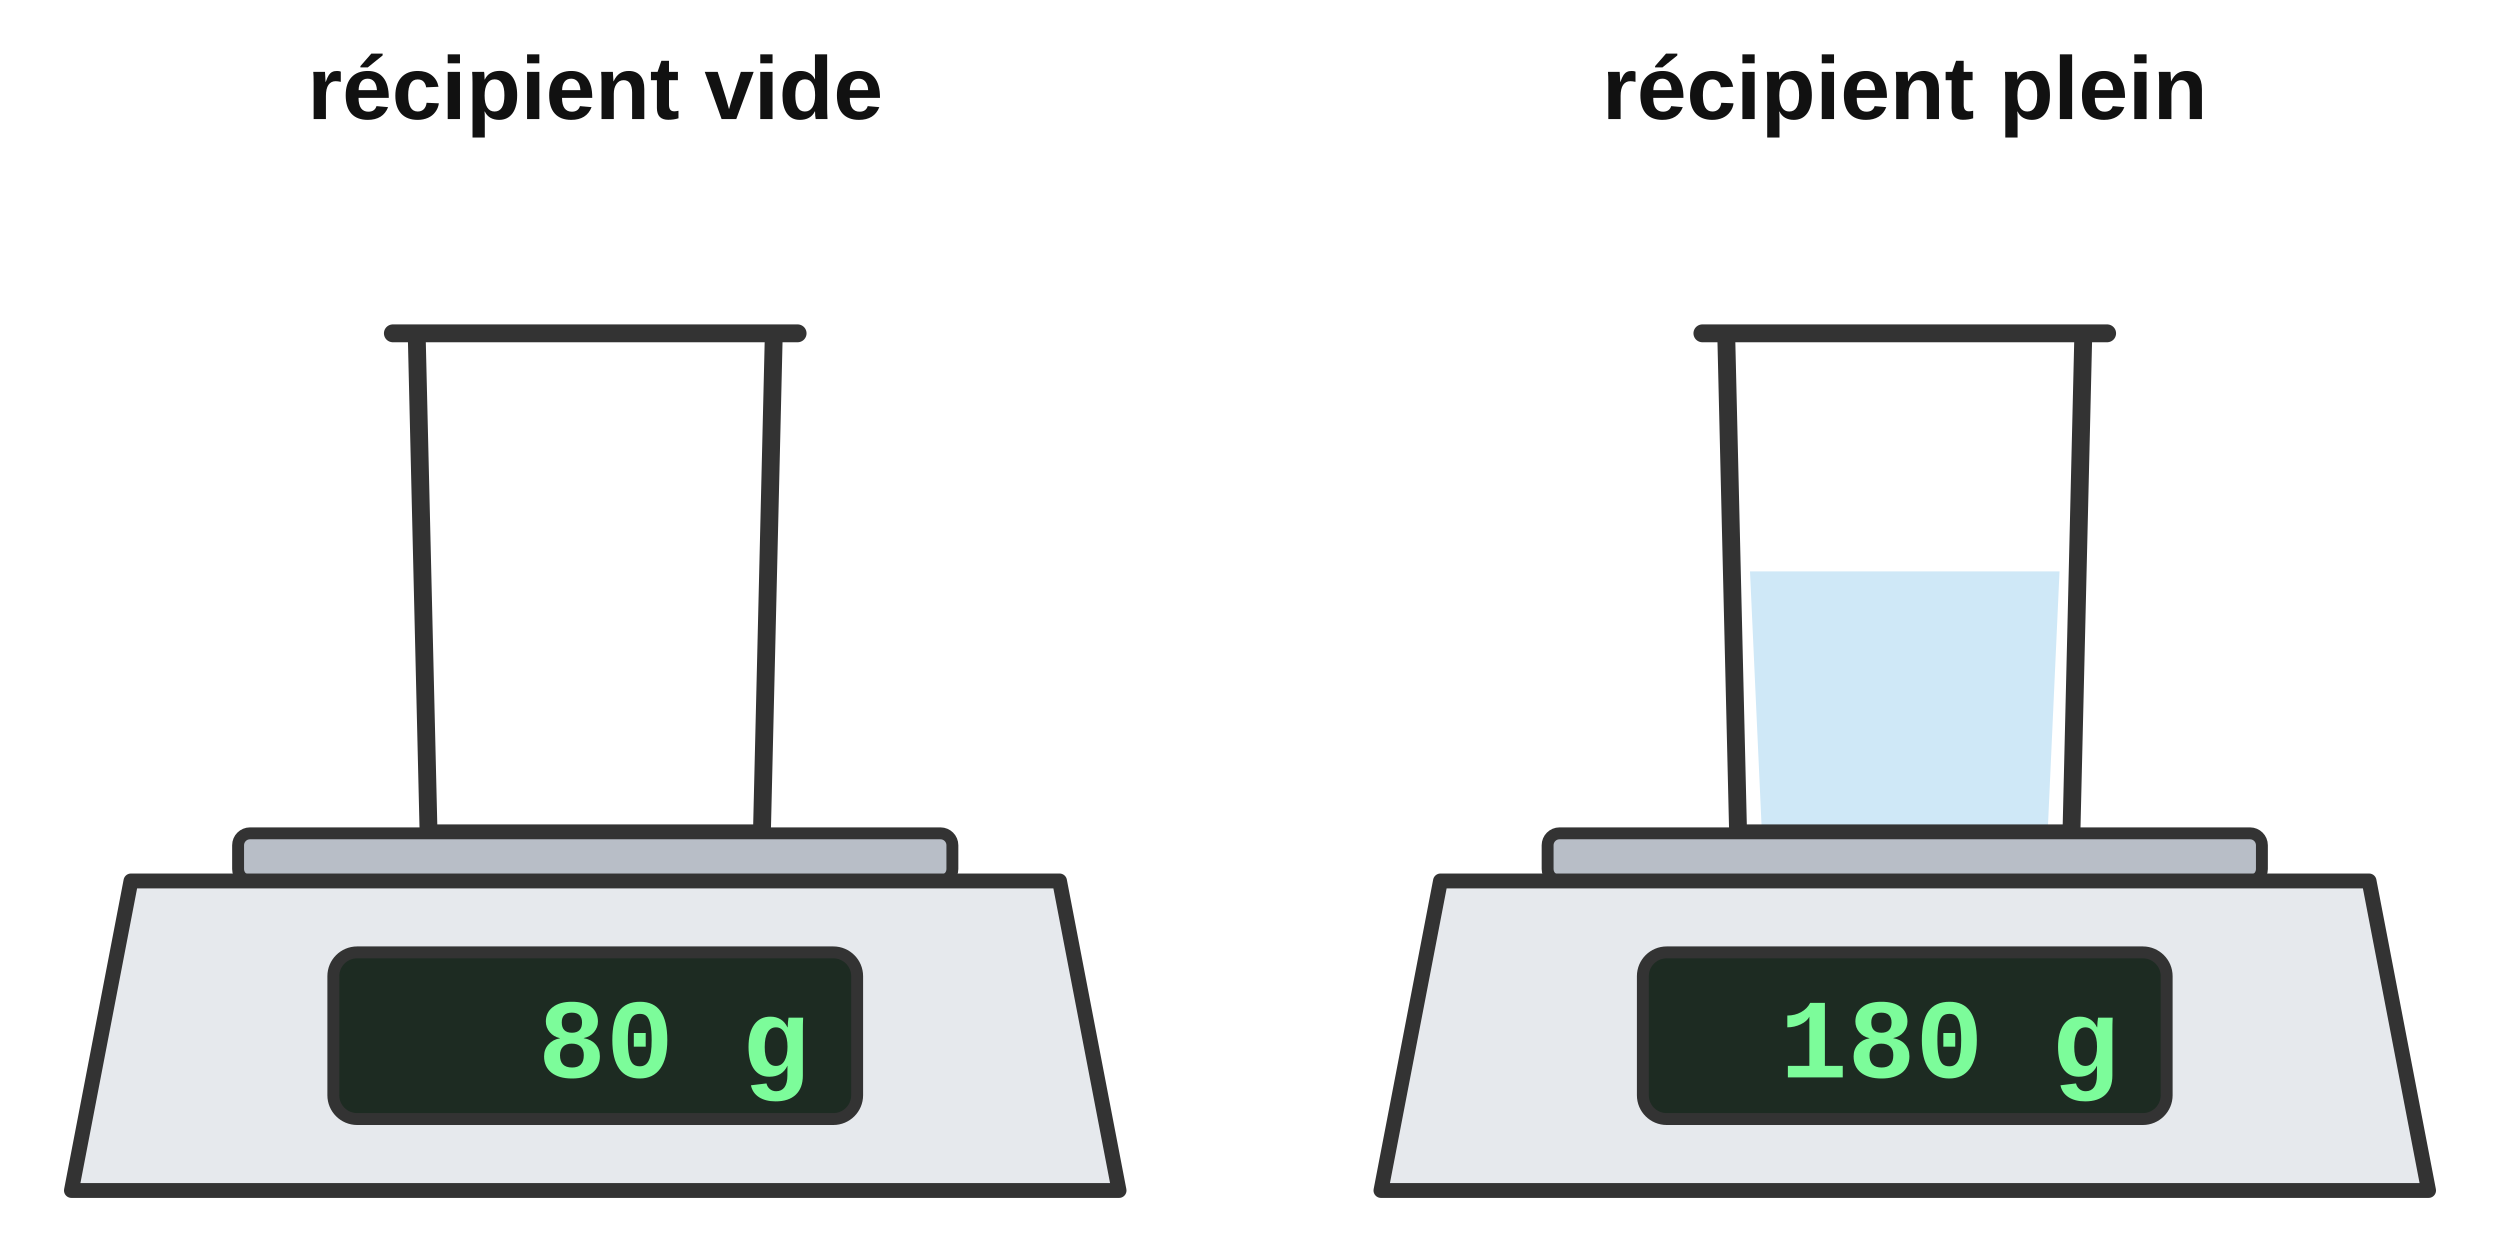
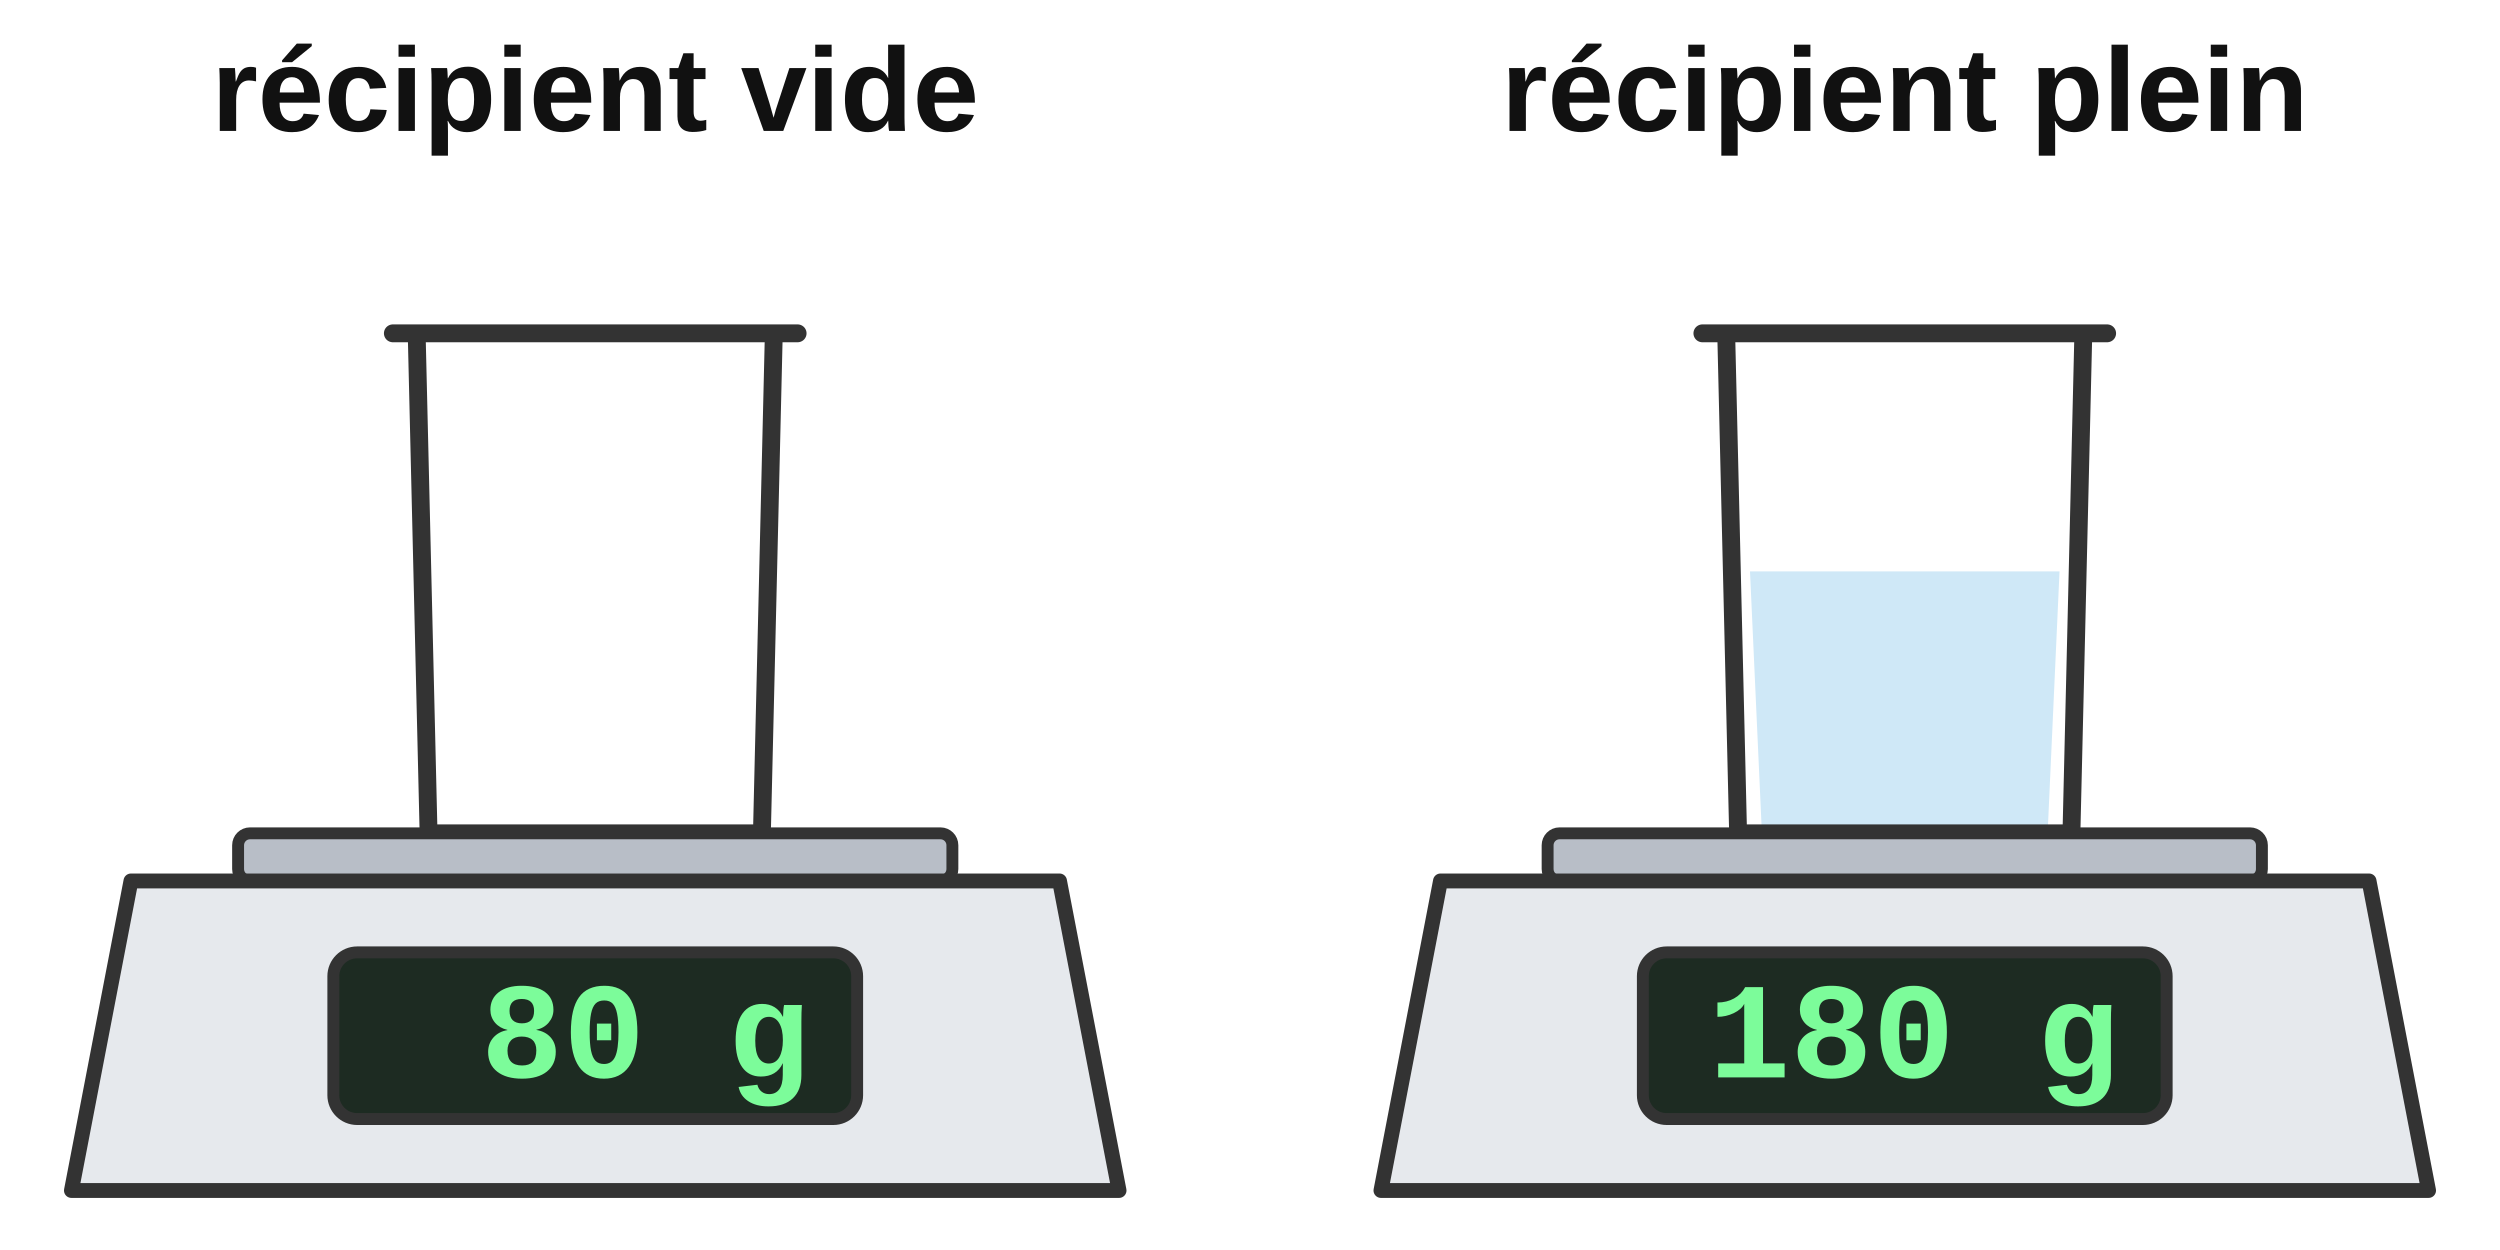
<svg xmlns="http://www.w3.org/2000/svg" viewBox="0 0 420 210" width="420" height="210" role="img" aria-label="Deux balances électroniques. À gauche, le récipient vide : la balance affiche 80 g. À droite, le même récipient rempli de liquide : la balance affiche 180 g">
  <g>
-     <text x="100" y="20" font-family="Arial, Helvetica, sans-serif" font-size="15" font-weight="700" fill="#111" text-anchor="middle">récipient vide</text>
+     <text x="100" y="22" font-family="Arial, Helvetica, sans-serif" font-size="20" font-weight="700" fill="#111" text-anchor="middle">récipient vide</text>
    <path d="M70 56 L72 140 L128 140 L130 56" fill="none" stroke="#333" stroke-width="3" stroke-linejoin="round" />
    <line x1="66" y1="56" x2="134" y2="56" stroke="#333" stroke-width="3" stroke-linecap="round" />
    <rect x="40" y="140" width="120" height="8" rx="2" fill="#b8bec7" stroke="#333" stroke-width="2" />
    <path d="M22 148 L178 148 L188 200 L12 200 Z" fill="#e6e9ed" stroke="#333" stroke-width="2.5" stroke-linejoin="round" />
    <rect x="56" y="160" width="88" height="28" rx="4" fill="#1d2b22" stroke="#333" stroke-width="2" />
-     <text x="136" y="181" font-family="Courier New, monospace" font-size="19" font-weight="700" fill="#7CFC9A" text-anchor="end">80 g</text>
+     <text x="136" y="181" font-family="Courier New, monospace" font-size="23" font-weight="700" fill="#7CFC9A" text-anchor="end">80 g</text>
  </g>
  <g>
-     <text x="320" y="20" font-family="Arial, Helvetica, sans-serif" font-size="15" font-weight="700" fill="#111" text-anchor="middle">récipient plein</text>
+     <text x="320" y="22" font-family="Arial, Helvetica, sans-serif" font-size="20" font-weight="700" fill="#111" text-anchor="middle">récipient plein</text>
    <path d="M294 96 L346 96 L344 140 L296 140 Z" fill="#cfe8f7" />
    <path d="M290 56 L292 140 L348 140 L350 56" fill="none" stroke="#333" stroke-width="3" stroke-linejoin="round" />
    <line x1="286" y1="56" x2="354" y2="56" stroke="#333" stroke-width="3" stroke-linecap="round" />
    <rect x="260" y="140" width="120" height="8" rx="2" fill="#b8bec7" stroke="#333" stroke-width="2" />
    <path d="M242 148 L398 148 L408 200 L232 200 Z" fill="#e6e9ed" stroke="#333" stroke-width="2.5" stroke-linejoin="round" />
    <rect x="276" y="160" width="88" height="28" rx="4" fill="#1d2b22" stroke="#333" stroke-width="2" />
-     <text x="356" y="181" font-family="Courier New, monospace" font-size="19" font-weight="700" fill="#7CFC9A" text-anchor="end">180 g</text>
+     <text x="356" y="181" font-family="Courier New, monospace" font-size="23" font-weight="700" fill="#7CFC9A" text-anchor="end">180 g</text>
  </g>
</svg>
